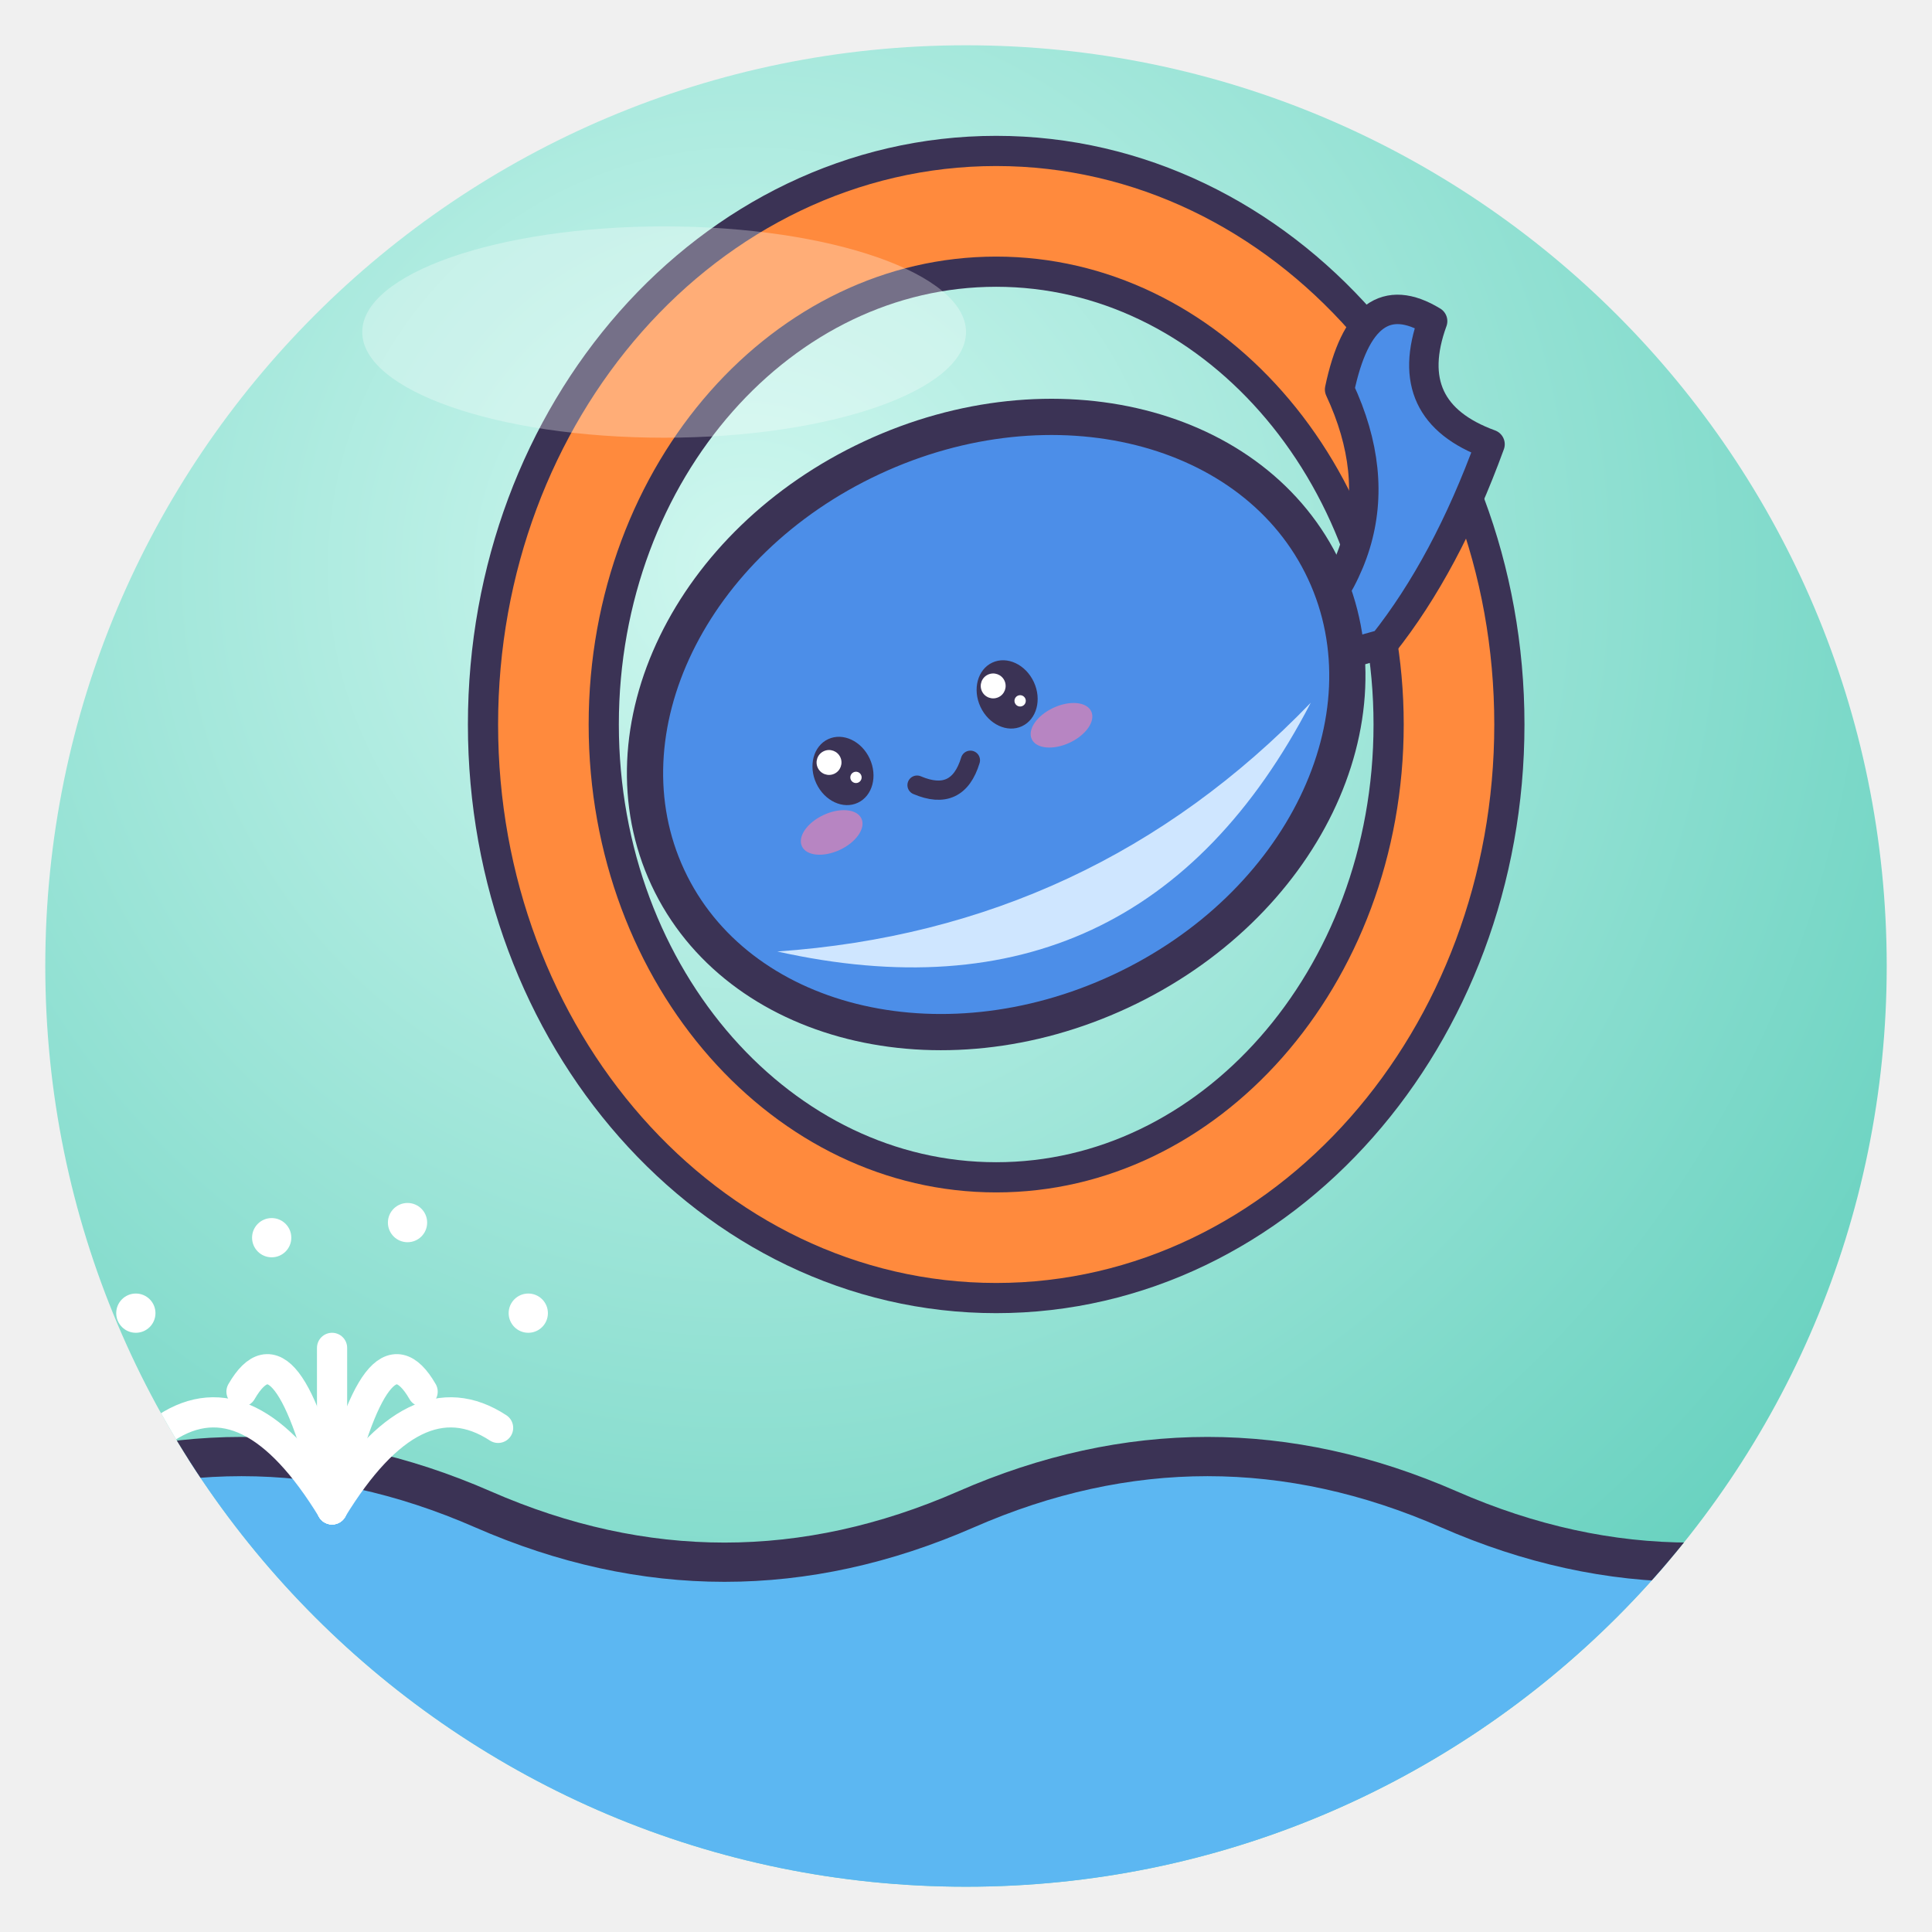
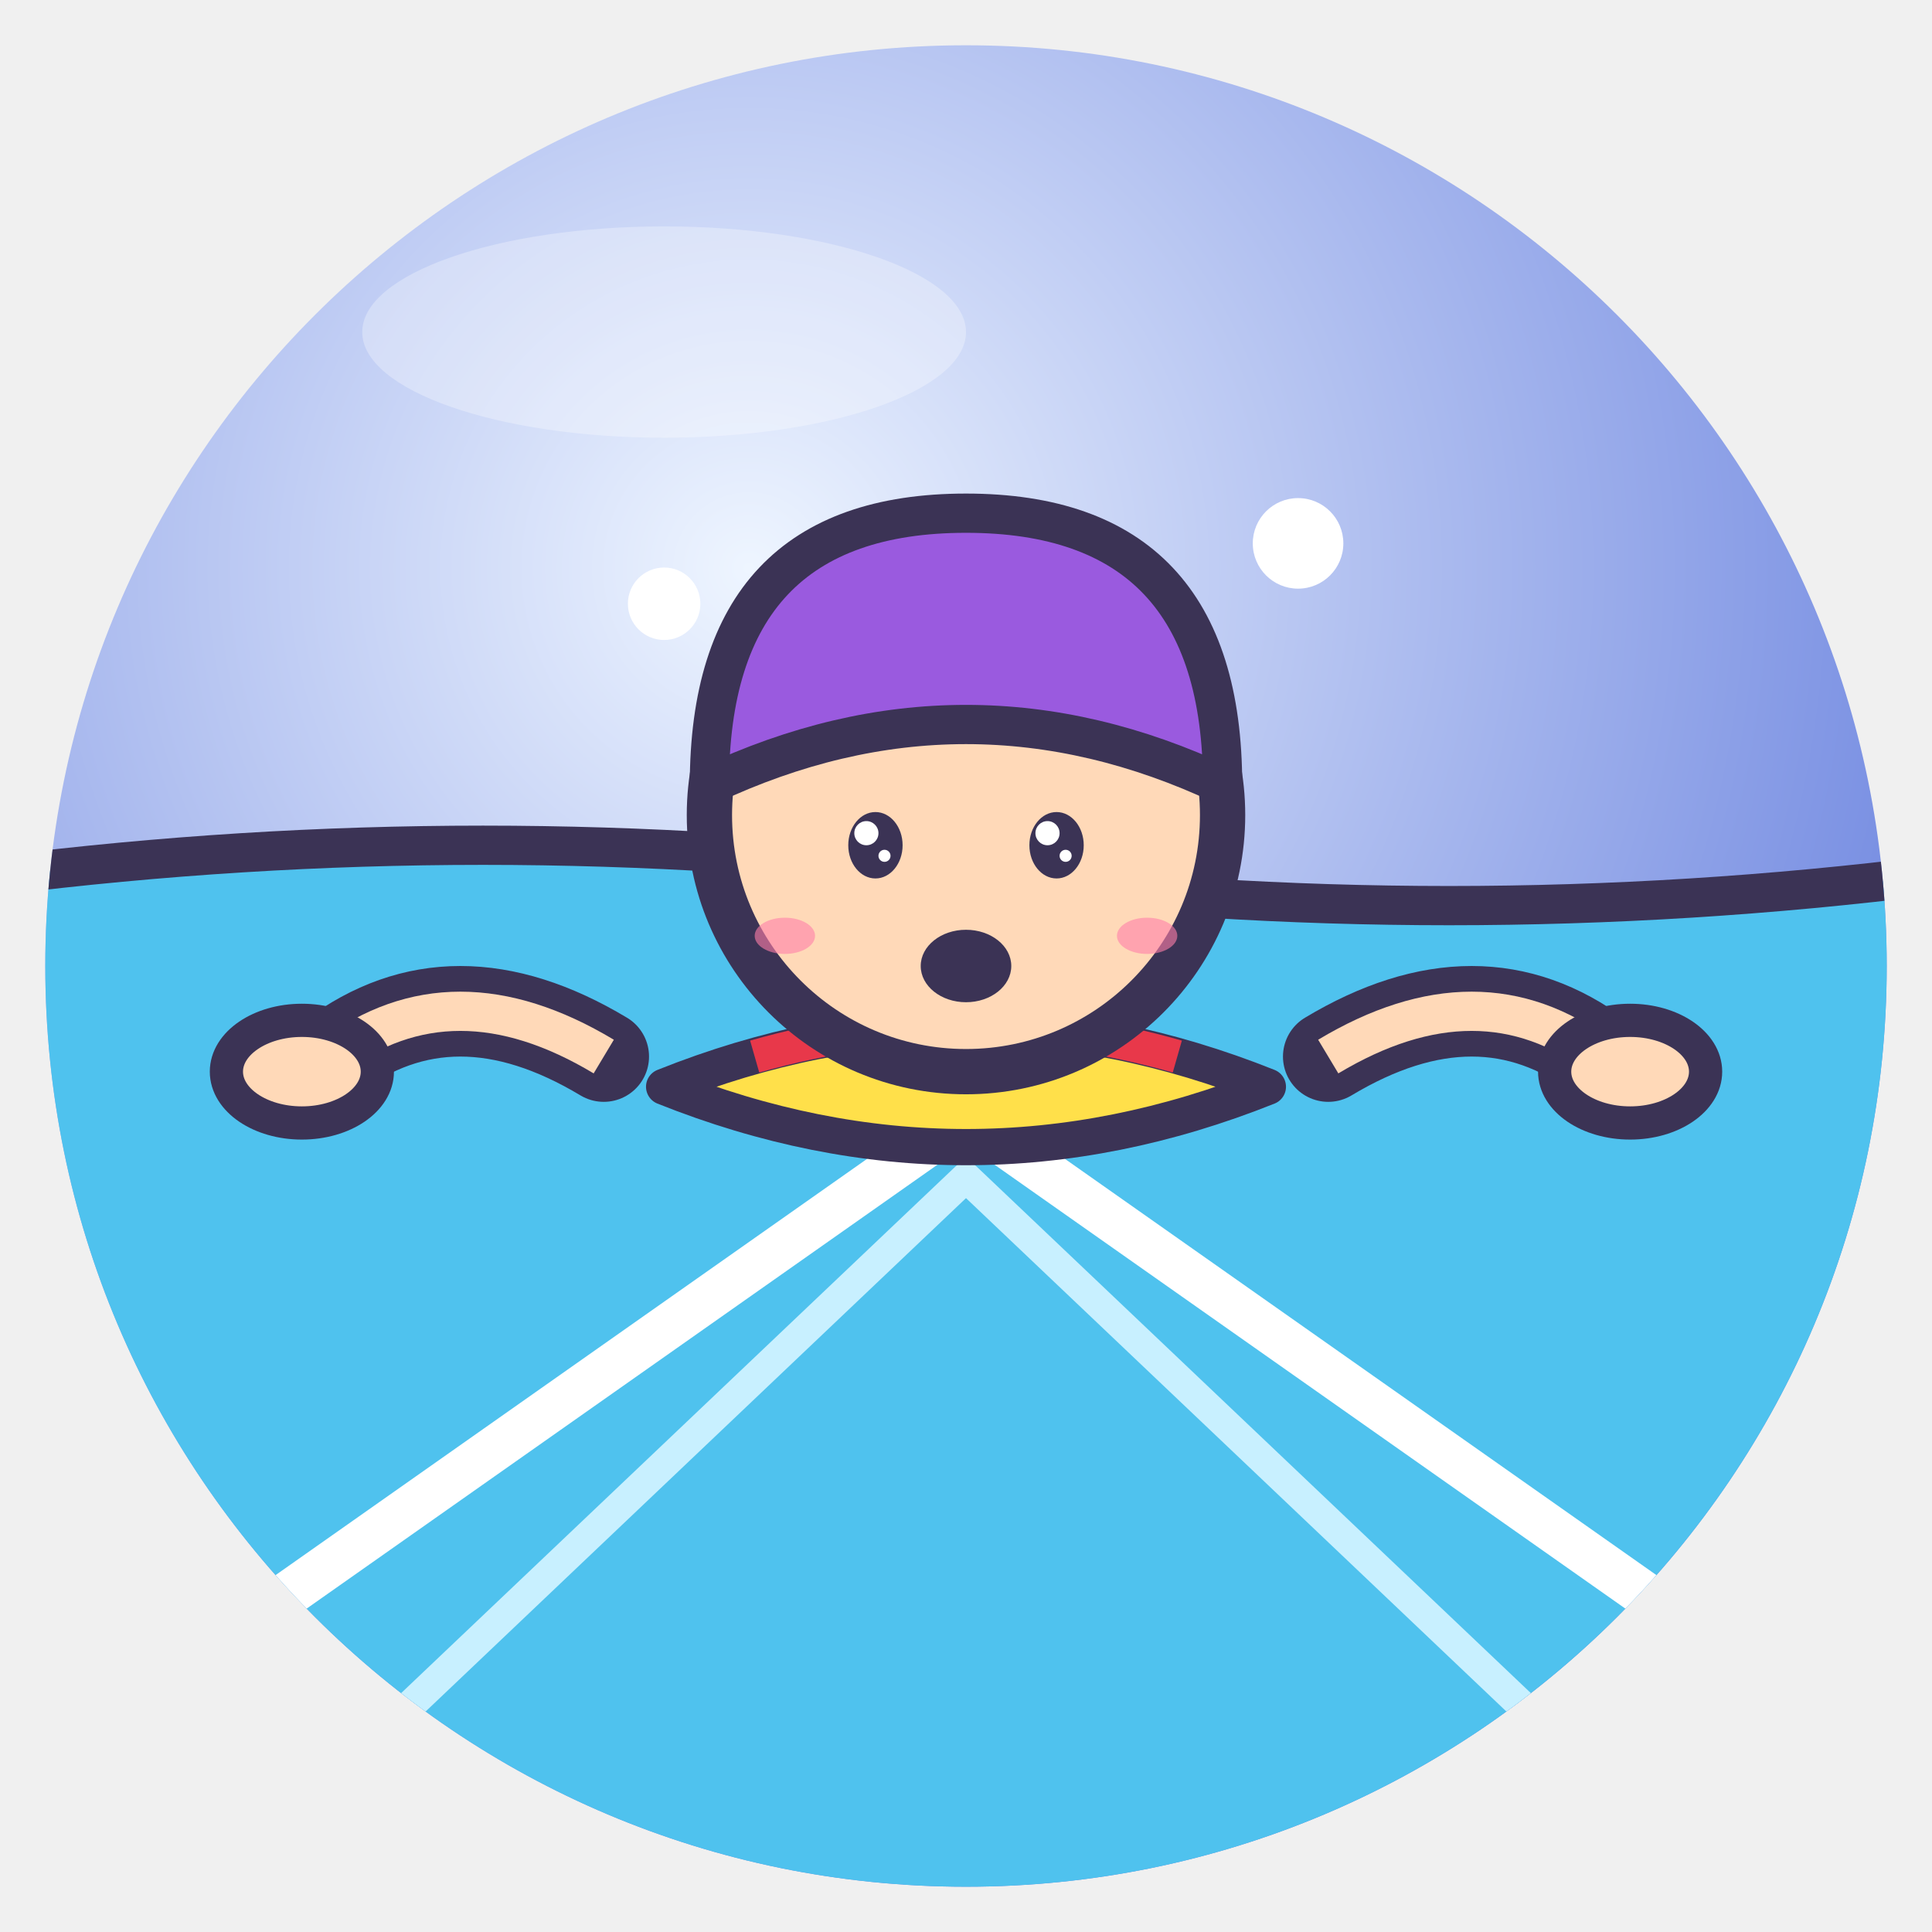
<svg xmlns="http://www.w3.org/2000/svg" viewBox="0 0 128 128" width="128" height="128">
  <defs>
    <radialGradient id="g" cx="38%" cy="28%" r="85%">
-       <stop offset="0" stop-color="#CFF7EF" />
-       <stop offset="1" stop-color="#5CCDBA" />
+       <stop offset="0" stop-color="#EEF5FF" />
+       <stop offset="1" stop-color="#5671DA" />
    </radialGradient>
    <clipPath id="c">
      <circle cx="64" cy="64" r="61" />
    </clipPath>
  </defs>
  <circle cx="64" cy="64" r="61" fill="url(#g)" />
  <g clip-path="url(#c)">
-     <path d="M0 100 Q16 93 32 100 T64 100 T96 100 T128 100 V128 H0Z" fill="#5CB7F2" stroke="#3B3355" stroke-linejoin="round" stroke-linecap="round" stroke-width="2.6" />
-     <ellipse cx="66" cy="48" rx="30" ry="34" fill="none" stroke="#3B3355" stroke-width="10" />
-     <ellipse cx="66" cy="48" rx="30" ry="34" fill="none" stroke="#FF8A3D" stroke-width="6" />
-     <g transform="translate(66 48) rotate(-25) scale(0.75 0.75)">
-       <path d="M22 6 Q40 2 40 -14 Q46 -22 50 -16 Q44 -10 50 -4 Q42 4 34 8Z" fill="#4C8EE8" stroke="#3B3355" stroke-linejoin="round" stroke-linecap="round" stroke-width="2.6" />
-       <ellipse cx="0" cy="0" rx="32" ry="26" fill="#4C8EE8" stroke="#3B3355" stroke-width="3.2" stroke-linejoin="round" stroke-linecap="round" />
-       <path d="M-26 10 Q0 30 26 10 Q0 20 -26 10Z" fill="#CFE6FF" />
-       <ellipse cx="-14" cy="-2" rx="2.6" ry="3.1" fill="#3B3355" />
-       <circle cx="-14.8" cy="-3.2" r="1.1" fill="#fff" />
-       <circle cx="-13.2" cy="-1.0" r="0.5" fill="#fff" />
-       <ellipse cx="2" cy="-2" rx="2.6" ry="3.1" fill="#3B3355" />
-       <circle cx="1.2" cy="-3.2" r="1.1" fill="#fff" />
-       <circle cx="2.8" cy="-1.0" r="0.5" fill="#fff" />
-       <ellipse cx="-17.2" cy="2.5" rx="2.9" ry="1.7" fill="#FF7FA8" opacity=".6" />
-       <ellipse cx="5.2" cy="2.5" rx="2.9" ry="1.7" fill="#FF7FA8" opacity=".6" />
-       <path d="M-8.6 1.9 Q-6 4.8 -3.4 1.9" fill="none" stroke="#3B3355" stroke-linejoin="round" stroke-linecap="round" stroke-width="1.7" />
-     </g>
-     <path d="M22 100 Q16.5 91.0 11.0 94.6" fill="none" stroke="#fff" stroke-width="2.0" stroke-linecap="round" />
-     <path d="M22 100 Q19.0 87.0 16.0 92.2" fill="none" stroke="#fff" stroke-width="2.0" stroke-linecap="round" />
-     <path d="M22 100 Q22.0 85.0 22.0 91.0" fill="none" stroke="#fff" stroke-width="2.0" stroke-linecap="round" />
-     <path d="M22 100 Q25.0 87.0 28.0 92.2" fill="none" stroke="#fff" stroke-width="2.0" stroke-linecap="round" />
-     <path d="M22 100 Q27.5 91.0 33.0 94.6" fill="none" stroke="#fff" stroke-width="2.0" stroke-linecap="round" />
-     <circle cx="9.0" cy="87.0" r="1.3" fill="#fff" />
-     <circle cx="35.0" cy="87.0" r="1.3" fill="#fff" />
-     <circle cx="18.0" cy="82.0" r="1.3" fill="#fff" />
-     <circle cx="27.0" cy="81.0" r="1.3" fill="#fff" />
+     <path d="M0 58 Q32 54 64 58 T128 58 V128 H0Z" fill="#4FC2EE" stroke="#3B3355" stroke-linejoin="round" stroke-linecap="round" stroke-width="2.6" />
+     <path d="M64 74 L10 112 M64 74 L118 112" stroke="#fff" stroke-width="3" stroke-linecap="round" />
+     <path d="M64 78 L24 116 M64 78 L104 116" stroke="#C8F0FF" stroke-width="2" stroke-linecap="round" />
+     <path d="M40 70 Q30 64 22 70 M88 70 Q98 64 106 70" fill="none" stroke="#3B3355" stroke-linejoin="round" stroke-linecap="round" stroke-width="6" />
+     <path d="M40 70 Q30 64 22 70 M88 70 Q98 64 106 70" fill="none" stroke="#FFD9B8" stroke-width="2.6" />
+     <ellipse cx="20" cy="71" rx="5" ry="3.4" fill="#FFD9B8" stroke="#3B3355" stroke-linejoin="round" stroke-linecap="round" stroke-width="2.2" />
+     <ellipse cx="108" cy="71" rx="5" ry="3.4" fill="#FFD9B8" stroke="#3B3355" stroke-linejoin="round" stroke-linecap="round" stroke-width="2.2" />
+     <path d="M44 72 Q64 64 84 72 Q64 80 44 72Z" fill="#FFE04A" stroke="#3B3355" stroke-linejoin="round" stroke-linecap="round" stroke-width="2.4" />
+     <path d="M50 70 Q64 66 78 70" stroke="#E8384A" stroke-width="2.2" fill="none" />
+     <circle cx="64" cy="54" r="17" fill="#FFD9B8" stroke="#3B3355" stroke-linejoin="round" stroke-linecap="round" stroke-width="3" />
+     <path d="M47 52 Q47 34 64 34 Q81 34 81 52 Q64 44 47 52Z" fill="#9A5ADF" stroke="#3B3355" stroke-linejoin="round" stroke-linecap="round" stroke-width="2.6" />
+     <ellipse cx="58" cy="56" rx="1.8" ry="2.2" fill="#3B3355" />
+     <circle cx="57.4" cy="55.2" r="0.8" fill="#fff" />
+     <circle cx="58.6" cy="56.7" r="0.4" fill="#fff" />
+     <ellipse cx="70" cy="56" rx="1.8" ry="2.2" fill="#3B3355" />
+     <circle cx="69.4" cy="55.2" r="0.8" fill="#fff" />
+     <circle cx="70.6" cy="56.7" r="0.4" fill="#fff" />
+     <ellipse cx="64" cy="64" rx="3" ry="2.4" fill="#3B3355" />
+     <ellipse cx="52" cy="62" rx="2.0" ry="1.2" fill="#FF7FA8" opacity=".6" />
+     <ellipse cx="76" cy="62" rx="2.0" ry="1.2" fill="#FF7FA8" opacity=".6" />
+     <circle cx="44" cy="40" r="2.4" fill="#fff" />
+     <circle cx="86" cy="36" r="3" fill="#fff" />
  </g>
  <ellipse cx="44" cy="22" rx="20" ry="7" fill="#fff" opacity=".3" />
</svg>
